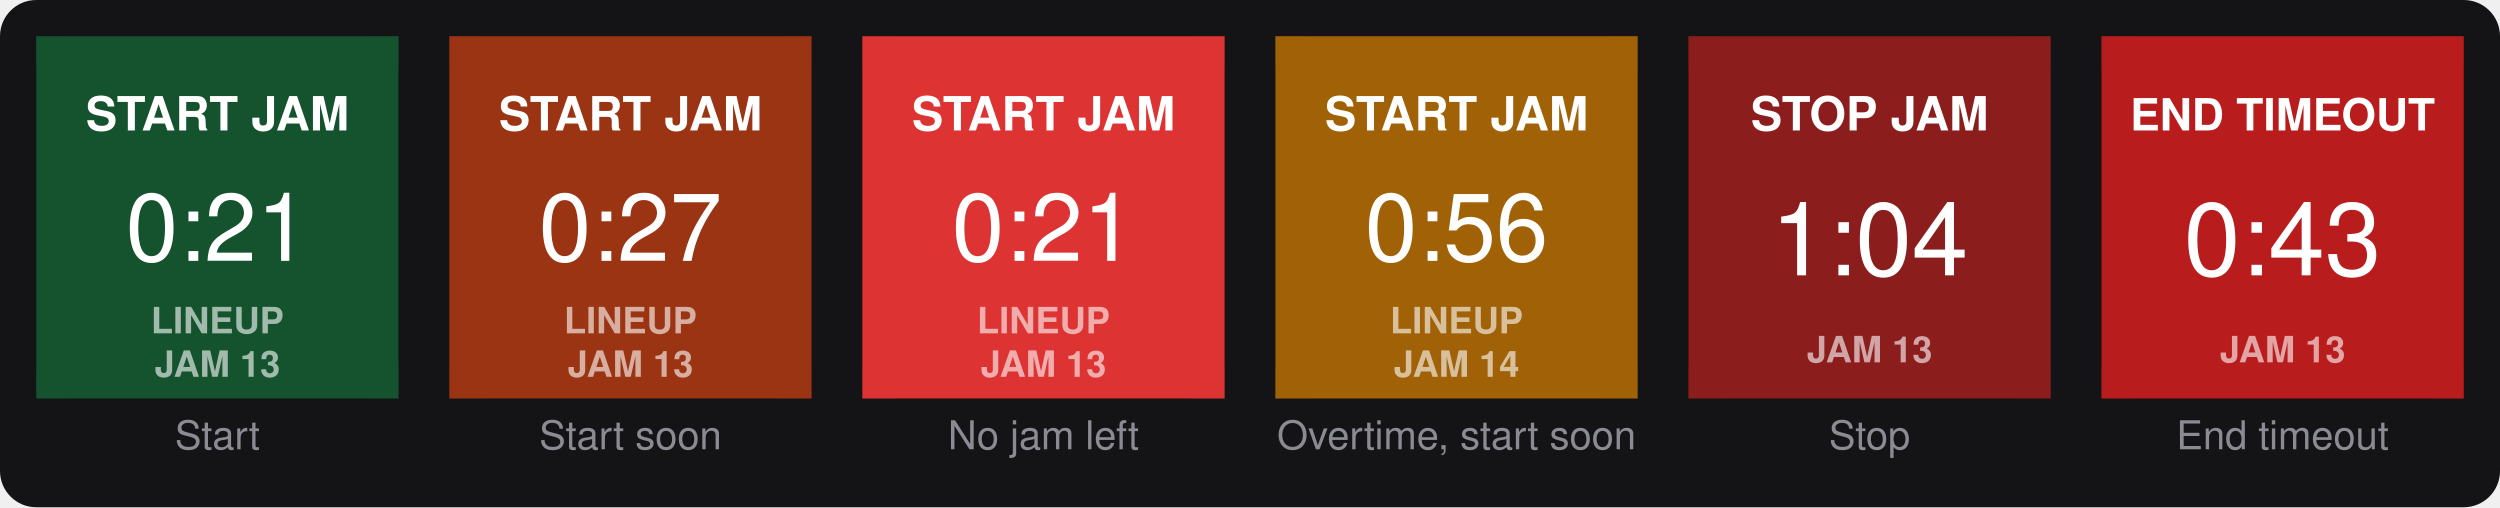
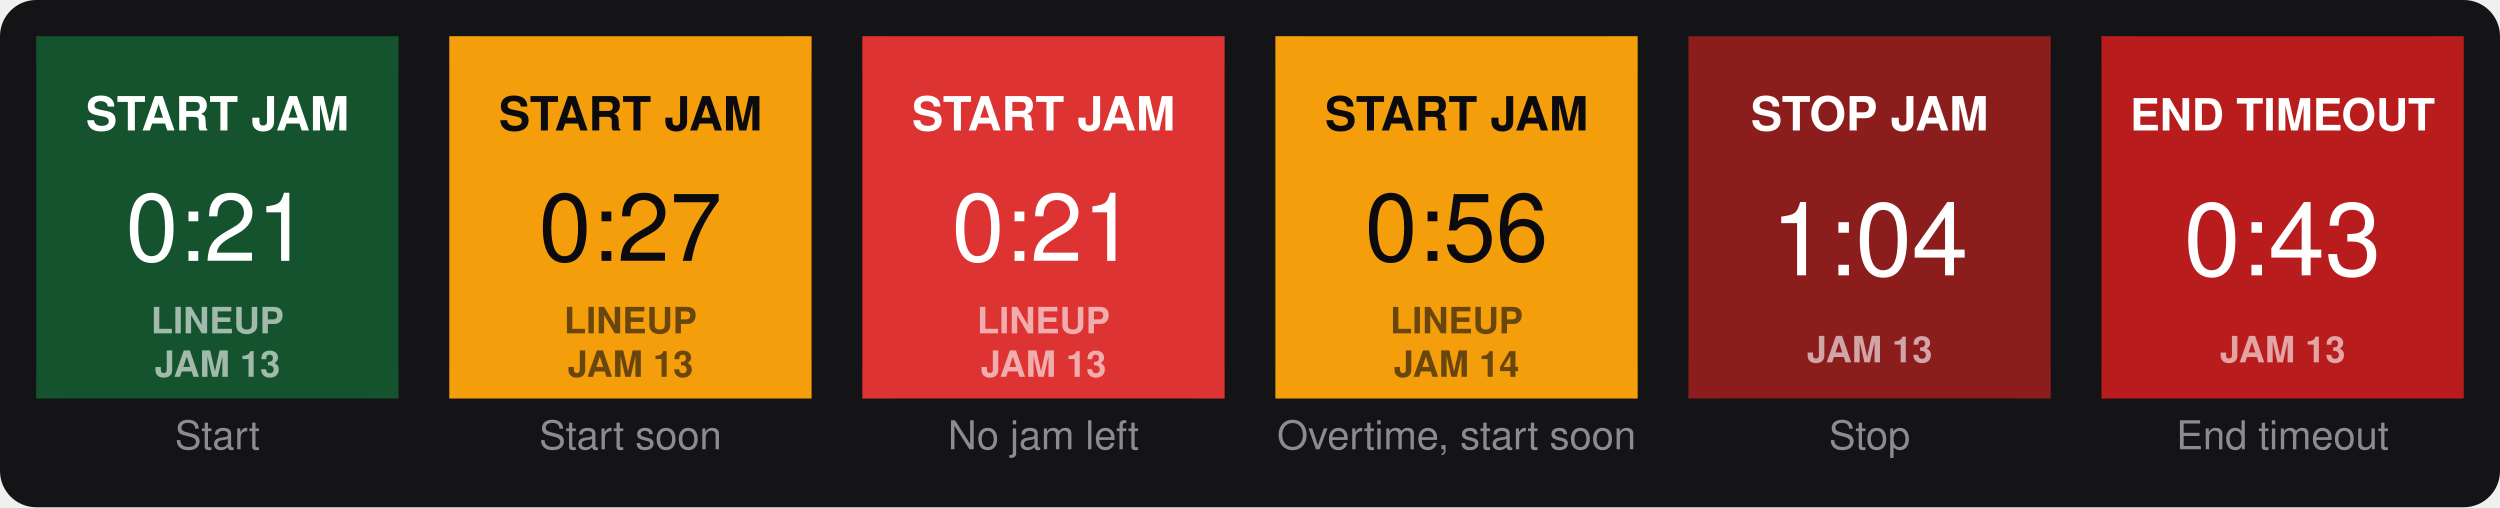
<svg xmlns="http://www.w3.org/2000/svg" viewBox="0 0 690 140" width="690" height="140" role="img" aria-label="Example buttons">
  <rect width="690" height="140" rx="10" fill="#141417" />
  <svg x="10" y="10" width="100" height="100" viewBox="0 0 100 100">
    <rect width="100" height="100" rx="10" fill="#000000" />
    <g clip-path="inset(0 round 10px)">
      <rect width="100" height="100" fill="#14532d" />
      <text x="50" y="26" fill="#ffffff" font-family="'Helvetica Neue', Helvetica, Arial, sans-serif" font-size="13" font-weight="700" text-anchor="middle">START JAM</text>
      <text x="50" y="62" fill="#ffffff" font-family="'Helvetica Neue', Helvetica, Arial, sans-serif" font-size="26" font-weight="400" text-anchor="middle">0:21</text>
      <text x="50" y="82" fill="#ffffff" font-family="'Helvetica Neue', Helvetica, Arial, sans-serif" font-size="10" font-weight="700" text-anchor="middle" opacity="0.6">LINEUP</text>
      <text x="50" y="94" fill="#ffffff" font-family="'Helvetica Neue', Helvetica, Arial, sans-serif" font-size="10" font-weight="700" text-anchor="middle" opacity="0.6">JAM 13</text>
    </g>
  </svg>
  <text x="60" y="124" font-family="'Helvetica Neue', Helvetica, Arial, sans-serif" font-size="11" font-weight="normal" fill="#8b8b93" text-anchor="middle">Start</text>
  <svg x="124" y="10" width="100" height="100" viewBox="0 0 100 100">
    <rect width="100" height="100" rx="10" fill="#000000" />
    <g clip-path="inset(0 round 10px)">
-       <rect width="100" height="100" fill="#9a3412" />
-       <text x="50" y="26" fill="#ffffff" font-family="'Helvetica Neue', Helvetica, Arial, sans-serif" font-size="13" font-weight="700" text-anchor="middle">START JAM</text>
-       <text x="50" y="62" fill="#ffffff" font-family="'Helvetica Neue', Helvetica, Arial, sans-serif" font-size="26" font-weight="400" text-anchor="middle">0:27</text>
-       <text x="50" y="82" fill="#ffffff" font-family="'Helvetica Neue', Helvetica, Arial, sans-serif" font-size="10" font-weight="700" text-anchor="middle" opacity="0.6">LINEUP</text>
-       <text x="50" y="94" fill="#ffffff" font-family="'Helvetica Neue', Helvetica, Arial, sans-serif" font-size="10" font-weight="700" text-anchor="middle" opacity="0.6">JAM 13</text>
+       <rect width="100" height="100" fill="#f59e0b" />
+       <text x="50" y="26" fill="#0b0b0f" font-family="'Helvetica Neue', Helvetica, Arial, sans-serif" font-size="13" font-weight="700" text-anchor="middle">START JAM</text>
+       <text x="50" y="62" fill="#0b0b0f" font-family="'Helvetica Neue', Helvetica, Arial, sans-serif" font-size="26" font-weight="400" text-anchor="middle">0:27</text>
+       <text x="50" y="82" fill="#0b0b0f" font-family="'Helvetica Neue', Helvetica, Arial, sans-serif" font-size="10" font-weight="700" text-anchor="middle" opacity="0.6">LINEUP</text>
+       <text x="50" y="94" fill="#0b0b0f" font-family="'Helvetica Neue', Helvetica, Arial, sans-serif" font-size="10" font-weight="700" text-anchor="middle" opacity="0.6">JAM 13</text>
    </g>
  </svg>
  <text x="174" y="124" font-family="'Helvetica Neue', Helvetica, Arial, sans-serif" font-size="11" font-weight="normal" fill="#8b8b93" text-anchor="middle">Start soon</text>
  <svg x="238" y="10" width="100" height="100" viewBox="0 0 100 100">
    <rect width="100" height="100" rx="10" fill="#000000" />
    <g clip-path="inset(0 round 10px)">
      <rect width="100" height="100" fill="#dd3333" />
      <text x="50" y="26" fill="#ffffff" font-family="'Helvetica Neue', Helvetica, Arial, sans-serif" font-size="13" font-weight="700" text-anchor="middle">START JAM</text>
      <text x="50" y="62" fill="#ffffff" font-family="'Helvetica Neue', Helvetica, Arial, sans-serif" font-size="26" font-weight="400" text-anchor="middle">0:21</text>
      <text x="50" y="82" fill="#ffffff" font-family="'Helvetica Neue', Helvetica, Arial, sans-serif" font-size="10" font-weight="700" text-anchor="middle" opacity="0.6">LINEUP</text>
      <text x="50" y="94" fill="#ffffff" font-family="'Helvetica Neue', Helvetica, Arial, sans-serif" font-size="10" font-weight="700" text-anchor="middle" opacity="0.6">JAM 13</text>
    </g>
  </svg>
  <text x="288" y="124" font-family="'Helvetica Neue', Helvetica, Arial, sans-serif" font-size="11" font-weight="normal" fill="#8b8b93" text-anchor="middle">No jam left</text>
  <svg x="352" y="10" width="100" height="100" viewBox="0 0 100 100">
    <rect width="100" height="100" rx="10" fill="#000000" />
    <g clip-path="inset(0 round 10px)">
-       <rect width="100" height="100" fill="#a16207" />
-       <text x="50" y="26" fill="#ffffff" font-family="'Helvetica Neue', Helvetica, Arial, sans-serif" font-size="13" font-weight="700" text-anchor="middle">START JAM</text>
-       <text x="50" y="62" fill="#ffffff" font-family="'Helvetica Neue', Helvetica, Arial, sans-serif" font-size="26" font-weight="400" text-anchor="middle">0:56</text>
-       <text x="50" y="82" fill="#ffffff" font-family="'Helvetica Neue', Helvetica, Arial, sans-serif" font-size="10" font-weight="700" text-anchor="middle" opacity="0.6">LINEUP</text>
-       <text x="50" y="94" fill="#ffffff" font-family="'Helvetica Neue', Helvetica, Arial, sans-serif" font-size="10" font-weight="700" text-anchor="middle" opacity="0.6">JAM 14</text>
+       <rect width="100" height="100" fill="#f59e0b" />
+       <text x="50" y="26" fill="#0b0b0f" font-family="'Helvetica Neue', Helvetica, Arial, sans-serif" font-size="13" font-weight="700" text-anchor="middle">START JAM</text>
+       <text x="50" y="62" fill="#0b0b0f" font-family="'Helvetica Neue', Helvetica, Arial, sans-serif" font-size="26" font-weight="400" text-anchor="middle">0:56</text>
+       <text x="50" y="82" fill="#0b0b0f" font-family="'Helvetica Neue', Helvetica, Arial, sans-serif" font-size="10" font-weight="700" text-anchor="middle" opacity="0.6">LINEUP</text>
+       <text x="50" y="94" fill="#0b0b0f" font-family="'Helvetica Neue', Helvetica, Arial, sans-serif" font-size="10" font-weight="700" text-anchor="middle" opacity="0.6">JAM 14</text>
    </g>
  </svg>
  <text x="402" y="124" font-family="'Helvetica Neue', Helvetica, Arial, sans-serif" font-size="11" font-weight="normal" fill="#8b8b93" text-anchor="middle">Overtime, start soon</text>
  <svg x="466" y="10" width="100" height="100" viewBox="0 0 100 100">
    <rect width="100" height="100" rx="10" fill="#000000" />
    <g clip-path="inset(0 round 10px)">
      <rect width="100" height="100" fill="#8c1d1d" />
      <text x="50" y="26" fill="#ffffff" font-family="'Helvetica Neue', Helvetica, Arial, sans-serif" font-size="13" font-weight="700" text-anchor="middle">STOP JAM</text>
      <text x="50" y="66" fill="#ffffff" font-family="'Helvetica Neue', Helvetica, Arial, sans-serif" font-size="28" font-weight="400" text-anchor="middle">1:04</text>
      <text x="50" y="90" fill="#ffffff" font-family="'Helvetica Neue', Helvetica, Arial, sans-serif" font-size="10" font-weight="700" text-anchor="middle" opacity="0.6">JAM 13</text>
    </g>
  </svg>
  <text x="516" y="124" font-family="'Helvetica Neue', Helvetica, Arial, sans-serif" font-size="11" font-weight="normal" fill="#8b8b93" text-anchor="middle">Stop</text>
  <svg x="580" y="10" width="100" height="100" viewBox="0 0 100 100">
    <rect width="100" height="100" rx="10" fill="#000000" />
    <g clip-path="inset(0 round 10px)">
      <rect width="100" height="100" fill="#b91c1c" />
      <text x="50" y="26" fill="#ffffff" font-family="'Helvetica Neue', Helvetica, Arial, sans-serif" font-size="12.26" font-weight="700" text-anchor="middle">END TIMEOUT</text>
      <text x="50" y="66" fill="#ffffff" font-family="'Helvetica Neue', Helvetica, Arial, sans-serif" font-size="28" font-weight="400" text-anchor="middle">0:43</text>
      <text x="50" y="90" fill="#ffffff" font-family="'Helvetica Neue', Helvetica, Arial, sans-serif" font-size="10" font-weight="700" text-anchor="middle" opacity="0.6">JAM 13</text>
    </g>
  </svg>
  <text x="630" y="124" font-family="'Helvetica Neue', Helvetica, Arial, sans-serif" font-size="11" font-weight="normal" fill="#8b8b93" text-anchor="middle">End timeout</text>
</svg>
